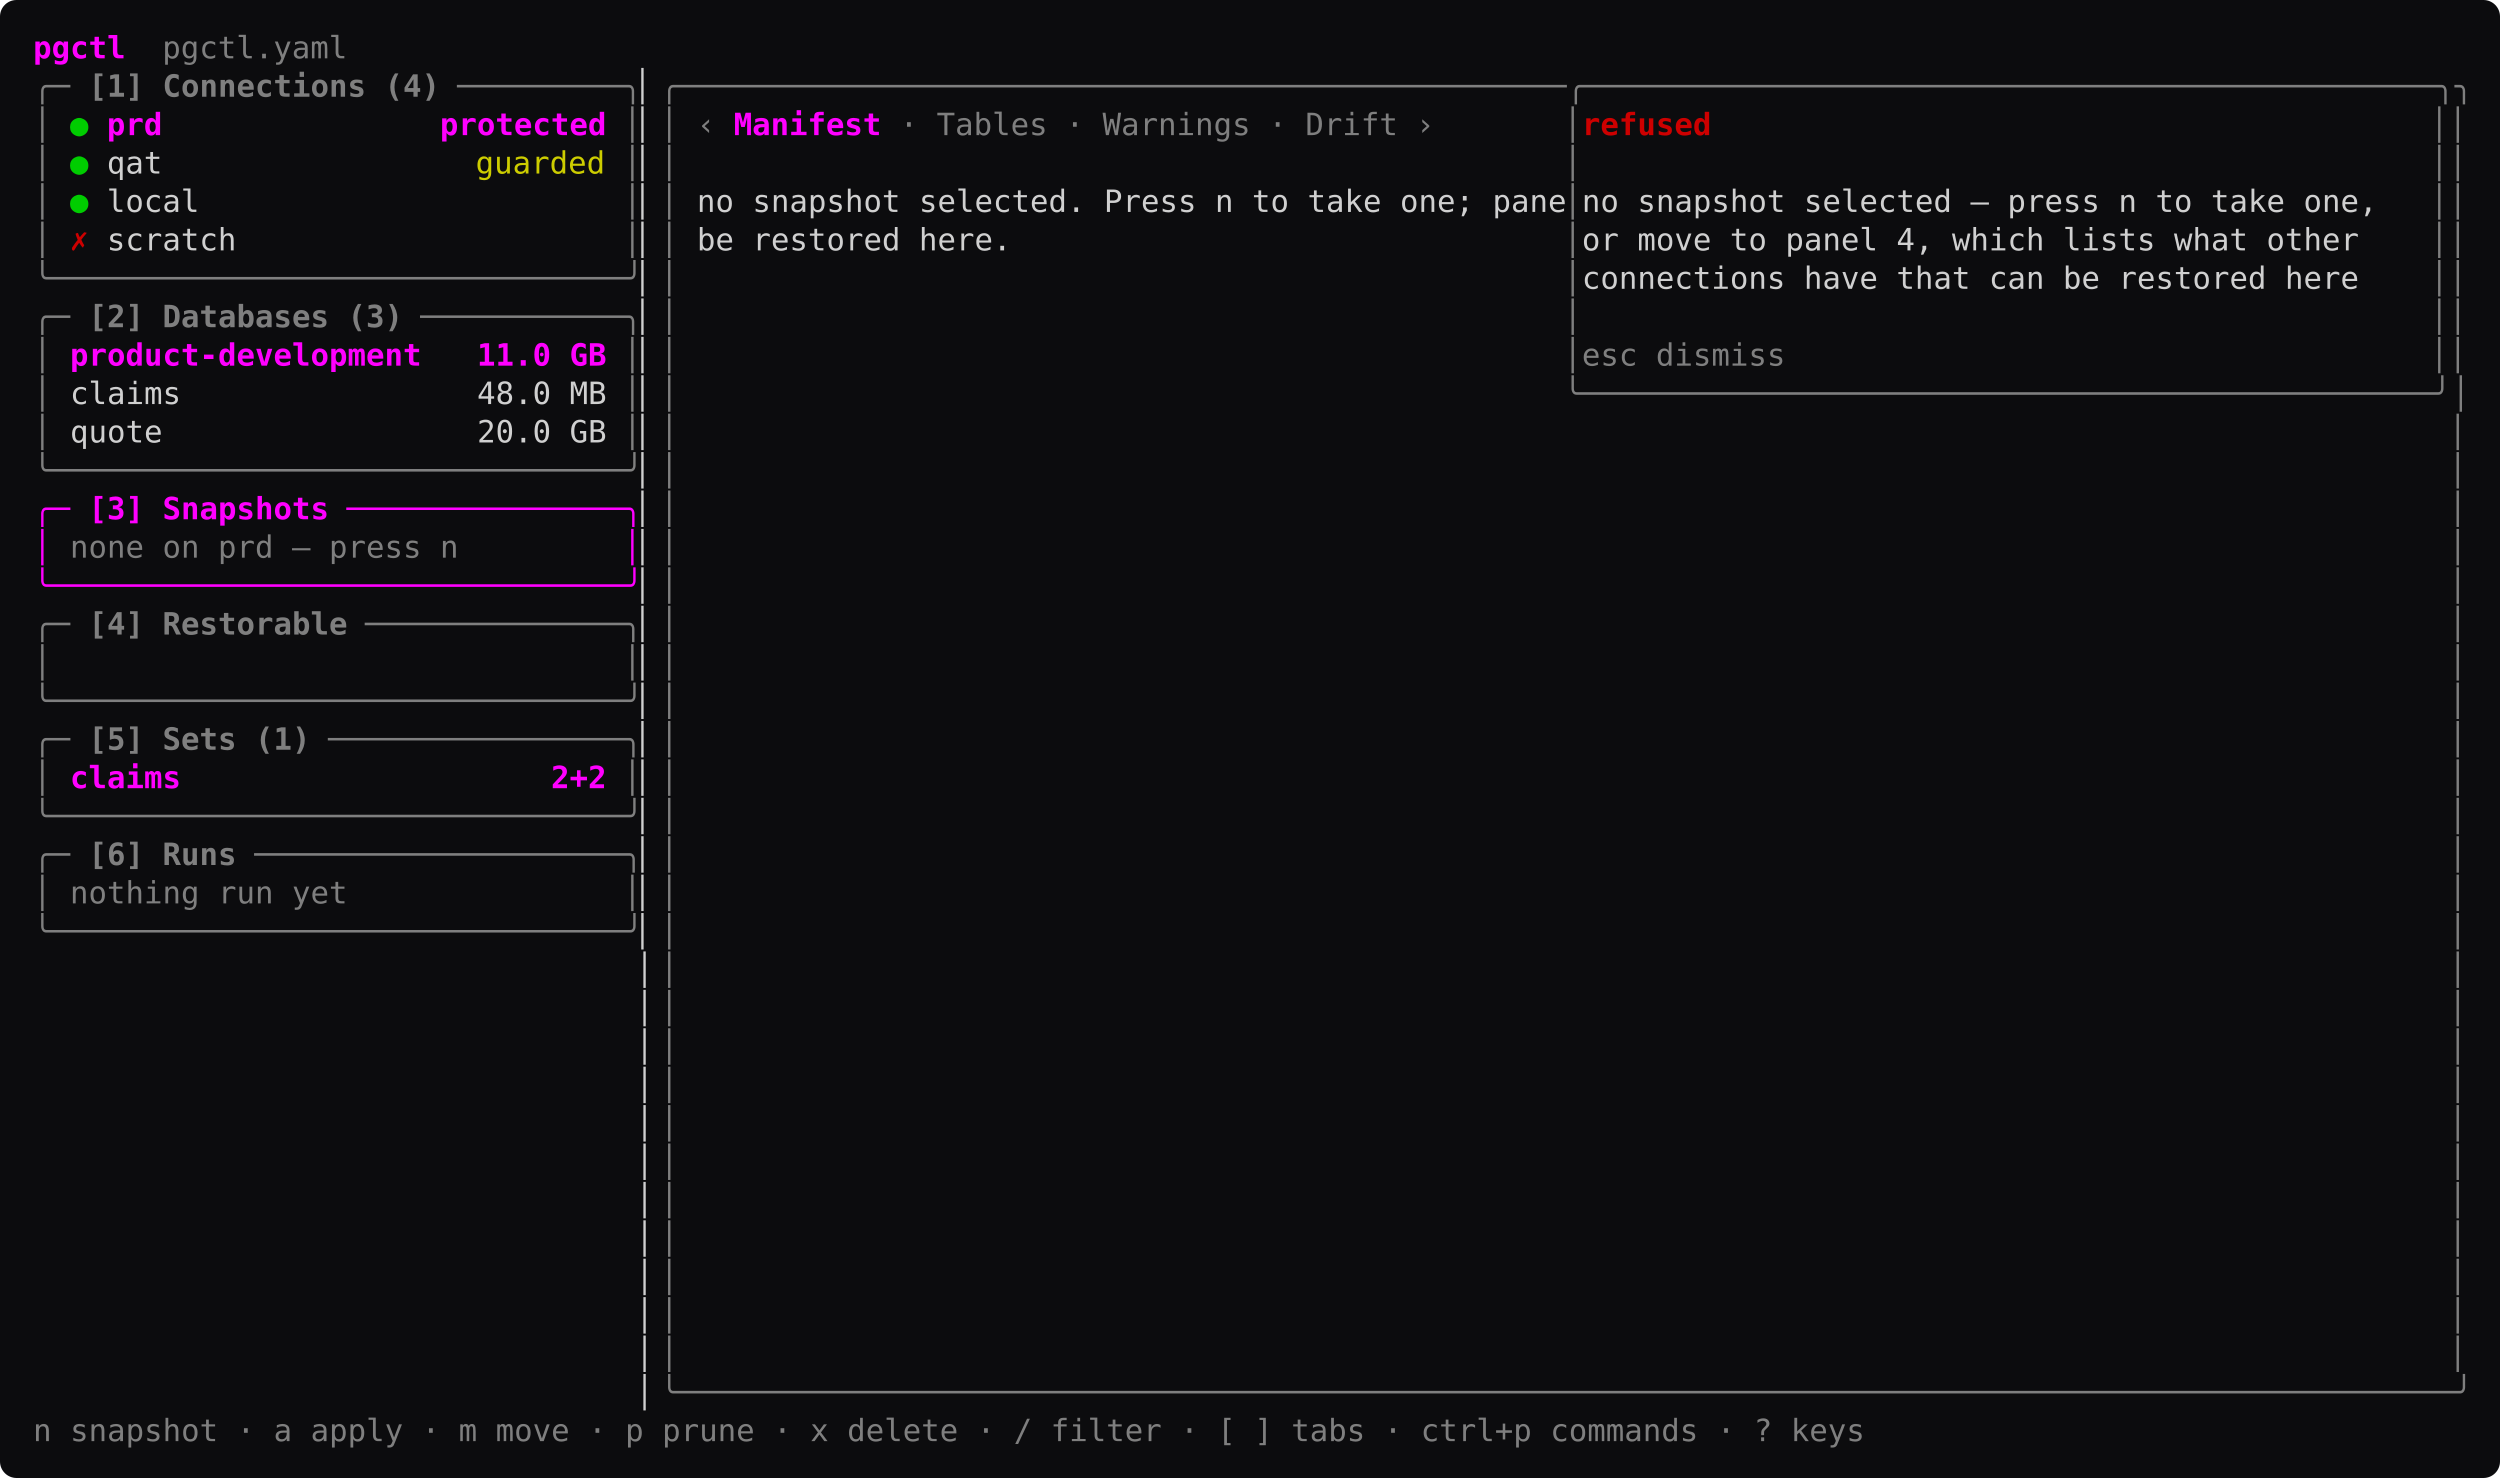
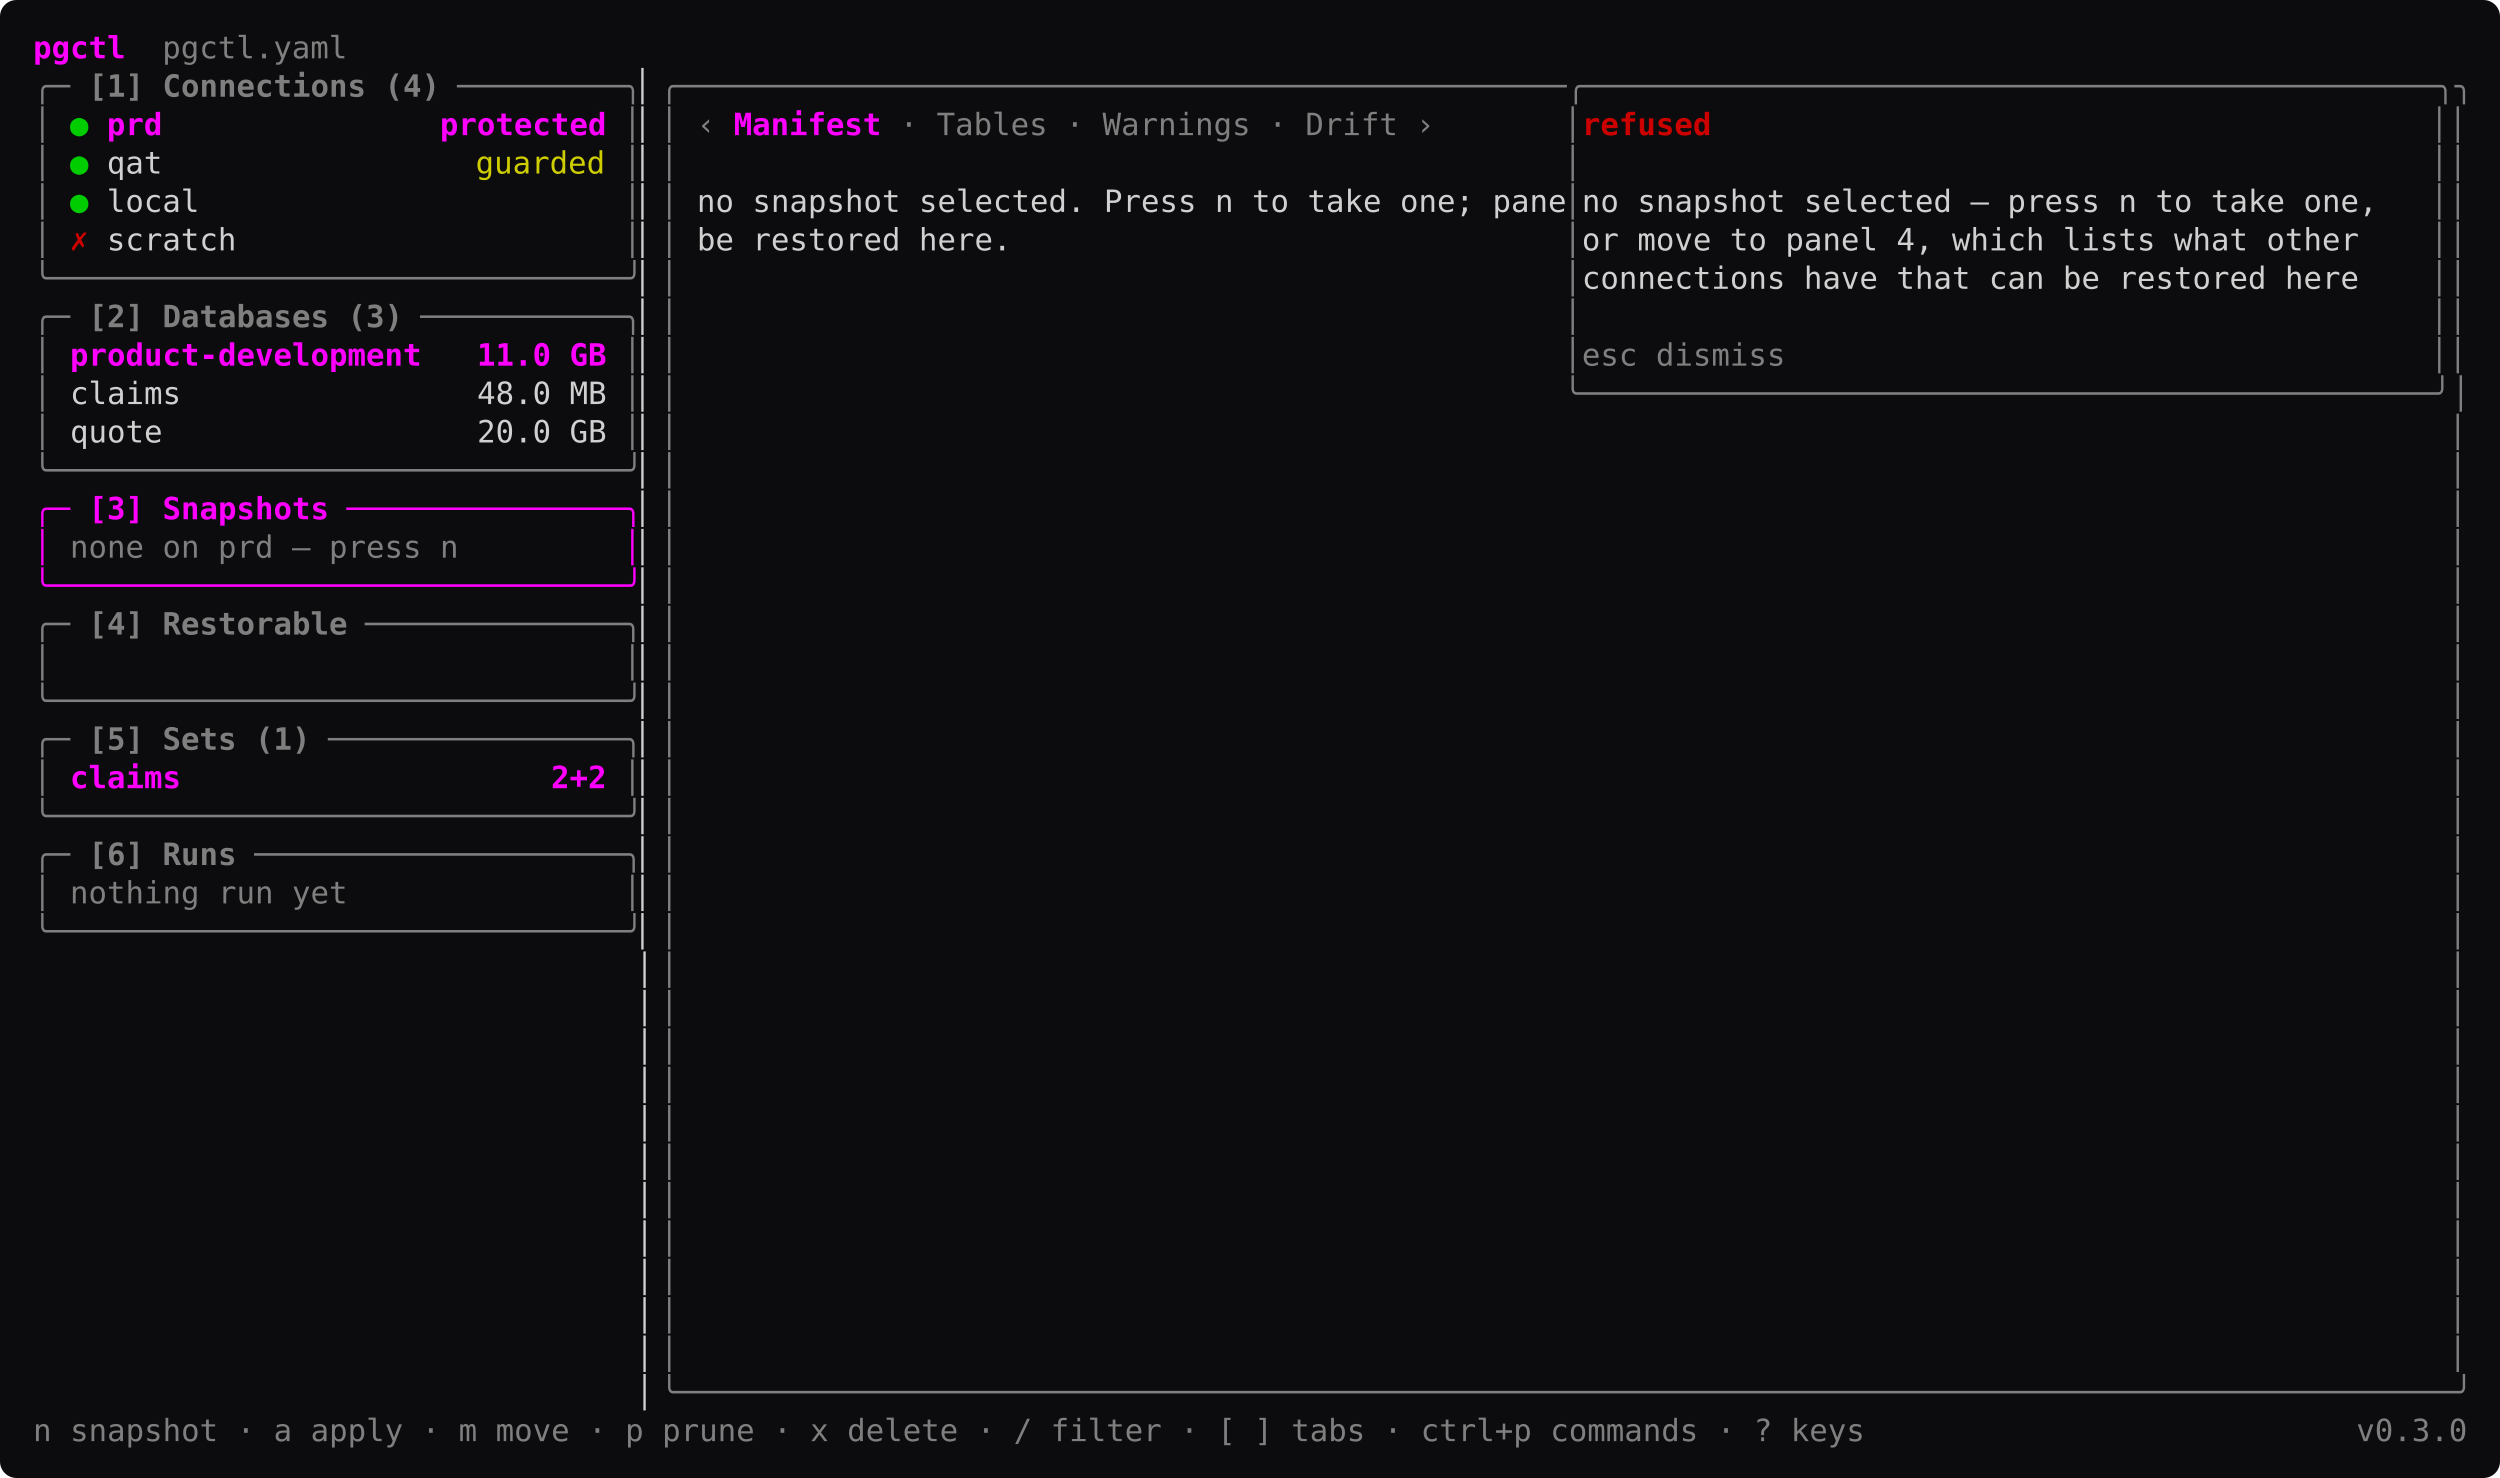
<svg xmlns="http://www.w3.org/2000/svg" width="1057.6" height="625.25" viewBox="0 0 1057.6 625.25" font-family="ui-monospace, 'SF Mono', SFMono-Regular, Menlo, Consolas, 'DejaVu Sans Mono', monospace" font-size="13" role="img">
  <rect width="1057.6" height="625.25" rx="7" fill="#0c0c0e" />
  <text x="14" y="24.68" textLength="39" lengthAdjust="spacing" fill="#ff00ff" font-weight="600" xml:space="preserve">pgctl</text>
  <text x="53" y="24.68" textLength="93.6" lengthAdjust="spacing" fill="#7f7f7f" xml:space="preserve">  pgctl.yaml</text>
  <text x="14" y="40.92" textLength="15.6" lengthAdjust="spacing" fill="#7f7f7f" xml:space="preserve">╭─</text>
  <text x="29.6" y="40.92" textLength="156" lengthAdjust="spacing" fill="#7f7f7f" font-weight="600" xml:space="preserve"> [1] Connections (4)</text>
  <text x="193.4" y="40.92" textLength="78" lengthAdjust="spacing" fill="#7f7f7f" xml:space="preserve">─────────╮</text>
  <text x="271.4" y="40.92" textLength="7.8" lengthAdjust="spacing" fill="#d0d0d0" xml:space="preserve">▏</text>
  <text x="279.2" y="40.92" textLength="764.4" lengthAdjust="spacing" fill="#7f7f7f" xml:space="preserve">╭────────────────────────────────────────────────╭──────────────────────────────────────────────╮╮</text>
  <text x="14" y="57.17" textLength="7.8" lengthAdjust="spacing" fill="#7f7f7f" xml:space="preserve">│</text>
  <text x="29.6" y="57.17" textLength="7.8" lengthAdjust="spacing" fill="#00cd00" xml:space="preserve">●</text>
  <text x="45.2" y="57.17" textLength="210.6" lengthAdjust="spacing" fill="#ff00ff" font-weight="600" xml:space="preserve">prd               protected</text>
  <text x="263.6" y="57.17" textLength="7.8" lengthAdjust="spacing" fill="#7f7f7f" xml:space="preserve">│</text>
  <text x="271.4" y="57.17" textLength="7.8" lengthAdjust="spacing" fill="#d0d0d0" xml:space="preserve">▏</text>
  <text x="279.2" y="57.17" textLength="7.8" lengthAdjust="spacing" fill="#7f7f7f" xml:space="preserve">│</text>
  <text x="294.8" y="57.17" textLength="7.8" lengthAdjust="spacing" fill="#7f7f7f" xml:space="preserve">‹</text>
  <text x="310.4" y="57.17" textLength="7.8" lengthAdjust="spacing" fill="#ff00ff" font-weight="600" xml:space="preserve">M</text>
  <text x="318.2" y="57.17" textLength="7.8" lengthAdjust="spacing" fill="#ff00ff" font-weight="600" xml:space="preserve">a</text>
  <text x="326" y="57.17" textLength="7.8" lengthAdjust="spacing" fill="#ff00ff" font-weight="600" xml:space="preserve">n</text>
  <text x="333.8" y="57.17" textLength="7.8" lengthAdjust="spacing" fill="#ff00ff" font-weight="600" xml:space="preserve">i</text>
  <text x="341.6" y="57.17" textLength="7.8" lengthAdjust="spacing" fill="#ff00ff" font-weight="600" xml:space="preserve">f</text>
  <text x="349.4" y="57.17" textLength="7.8" lengthAdjust="spacing" fill="#ff00ff" font-weight="600" xml:space="preserve">e</text>
  <text x="357.2" y="57.17" textLength="7.8" lengthAdjust="spacing" fill="#ff00ff" font-weight="600" xml:space="preserve">s</text>
  <text x="365" y="57.17" textLength="7.8" lengthAdjust="spacing" fill="#ff00ff" font-weight="600" xml:space="preserve">t</text>
  <text x="380.6" y="57.17" textLength="7.8" lengthAdjust="spacing" fill="#7f7f7f" xml:space="preserve">·</text>
  <text x="388.4" y="57.17" textLength="54.6" lengthAdjust="spacing" fill="#7f7f7f" xml:space="preserve"> Tables</text>
  <text x="450.8" y="57.17" textLength="7.8" lengthAdjust="spacing" fill="#7f7f7f" xml:space="preserve">·</text>
  <text x="458.6" y="57.17" textLength="70.2" lengthAdjust="spacing" fill="#7f7f7f" xml:space="preserve"> Warnings</text>
  <text x="536.6" y="57.17" textLength="7.8" lengthAdjust="spacing" fill="#7f7f7f" xml:space="preserve">·</text>
  <text x="544.4" y="57.17" textLength="46.8" lengthAdjust="spacing" fill="#7f7f7f" xml:space="preserve"> Drift</text>
  <text x="599" y="57.17" textLength="7.8" lengthAdjust="spacing" fill="#7f7f7f" xml:space="preserve">›</text>
  <text x="661.4" y="57.17" textLength="7.8" lengthAdjust="spacing" fill="#7f7f7f" xml:space="preserve">│</text>
  <text x="669.2" y="57.17" textLength="54.6" lengthAdjust="spacing" fill="#cd0000" font-weight="600" xml:space="preserve">refused</text>
  <text x="1028" y="57.17" textLength="15.6" lengthAdjust="spacing" fill="#7f7f7f" xml:space="preserve">││</text>
  <text x="14" y="73.42" textLength="7.8" lengthAdjust="spacing" fill="#7f7f7f" xml:space="preserve">│</text>
  <text x="29.6" y="73.42" textLength="7.8" lengthAdjust="spacing" fill="#00cd00" xml:space="preserve">●</text>
  <text x="45.2" y="73.42" textLength="23.4" lengthAdjust="spacing" fill="#d0d0d0" xml:space="preserve">qat</text>
  <text x="201.2" y="73.42" textLength="54.6" lengthAdjust="spacing" fill="#cdcd00" xml:space="preserve">guarded</text>
  <text x="263.6" y="73.42" textLength="7.8" lengthAdjust="spacing" fill="#7f7f7f" xml:space="preserve">│</text>
  <text x="271.4" y="73.42" textLength="7.8" lengthAdjust="spacing" fill="#d0d0d0" xml:space="preserve">▏</text>
  <text x="279.2" y="73.42" textLength="7.8" lengthAdjust="spacing" fill="#7f7f7f" xml:space="preserve">│</text>
  <text x="661.4" y="73.42" textLength="7.8" lengthAdjust="spacing" fill="#7f7f7f" xml:space="preserve">│</text>
  <text x="1028" y="73.42" textLength="15.6" lengthAdjust="spacing" fill="#7f7f7f" xml:space="preserve">││</text>
  <text x="14" y="89.67" textLength="7.8" lengthAdjust="spacing" fill="#7f7f7f" xml:space="preserve">│</text>
  <text x="29.6" y="89.67" textLength="7.8" lengthAdjust="spacing" fill="#00cd00" xml:space="preserve">●</text>
  <text x="45.2" y="89.67" textLength="39" lengthAdjust="spacing" fill="#d0d0d0" xml:space="preserve">local</text>
  <text x="263.6" y="89.67" textLength="7.8" lengthAdjust="spacing" fill="#7f7f7f" xml:space="preserve">│</text>
  <text x="271.4" y="89.67" textLength="7.8" lengthAdjust="spacing" fill="#d0d0d0" xml:space="preserve">▏</text>
  <text x="279.2" y="89.67" textLength="7.8" lengthAdjust="spacing" fill="#7f7f7f" xml:space="preserve">│</text>
  <text x="287" y="89.67" textLength="374.4" lengthAdjust="spacing" fill="#d0d0d0" xml:space="preserve"> no snapshot selected. Press n to take one; pane</text>
  <text x="661.4" y="89.67" textLength="7.8" lengthAdjust="spacing" fill="#7f7f7f" xml:space="preserve">│</text>
  <text x="669.2" y="89.67" textLength="335.4" lengthAdjust="spacing" fill="#d0d0d0" xml:space="preserve">no snapshot selected — press n to take one,</text>
  <text x="1028" y="89.67" textLength="15.6" lengthAdjust="spacing" fill="#7f7f7f" xml:space="preserve">││</text>
  <text x="14" y="105.92" textLength="7.8" lengthAdjust="spacing" fill="#7f7f7f" xml:space="preserve">│</text>
  <text x="29.6" y="105.92" textLength="7.8" lengthAdjust="spacing" fill="#cd0000" font-weight="600" xml:space="preserve">✗</text>
  <text x="45.2" y="105.92" textLength="54.6" lengthAdjust="spacing" fill="#d0d0d0" xml:space="preserve">scratch</text>
  <text x="263.6" y="105.92" textLength="7.8" lengthAdjust="spacing" fill="#7f7f7f" xml:space="preserve">│</text>
  <text x="271.4" y="105.92" textLength="7.8" lengthAdjust="spacing" fill="#d0d0d0" xml:space="preserve">▏</text>
  <text x="279.2" y="105.92" textLength="7.8" lengthAdjust="spacing" fill="#7f7f7f" xml:space="preserve">│</text>
  <text x="287" y="105.92" textLength="140.4" lengthAdjust="spacing" fill="#d0d0d0" xml:space="preserve"> be restored here.</text>
  <text x="661.4" y="105.92" textLength="7.8" lengthAdjust="spacing" fill="#7f7f7f" xml:space="preserve">│</text>
  <text x="669.2" y="105.92" textLength="327.6" lengthAdjust="spacing" fill="#d0d0d0" xml:space="preserve">or move to panel 4, which lists what other</text>
  <text x="1028" y="105.92" textLength="15.6" lengthAdjust="spacing" fill="#7f7f7f" xml:space="preserve">││</text>
  <text x="14" y="122.17" textLength="257.4" lengthAdjust="spacing" fill="#7f7f7f" xml:space="preserve">╰───────────────────────────────╯</text>
  <text x="271.4" y="122.17" textLength="7.8" lengthAdjust="spacing" fill="#d0d0d0" xml:space="preserve">▏</text>
  <text x="279.2" y="122.17" textLength="7.8" lengthAdjust="spacing" fill="#7f7f7f" xml:space="preserve">│</text>
  <text x="661.4" y="122.17" textLength="7.8" lengthAdjust="spacing" fill="#7f7f7f" xml:space="preserve">│</text>
  <text x="669.2" y="122.17" textLength="327.6" lengthAdjust="spacing" fill="#d0d0d0" xml:space="preserve">connections have that can be restored here</text>
  <text x="1028" y="122.17" textLength="15.6" lengthAdjust="spacing" fill="#7f7f7f" xml:space="preserve">││</text>
  <text x="14" y="138.43" textLength="15.6" lengthAdjust="spacing" fill="#7f7f7f" xml:space="preserve">╭─</text>
  <text x="29.6" y="138.43" textLength="140.4" lengthAdjust="spacing" fill="#7f7f7f" font-weight="600" xml:space="preserve"> [2] Databases (3)</text>
  <text x="177.8" y="138.43" textLength="93.6" lengthAdjust="spacing" fill="#7f7f7f" xml:space="preserve">───────────╮</text>
  <text x="271.4" y="138.43" textLength="7.8" lengthAdjust="spacing" fill="#d0d0d0" xml:space="preserve">▏</text>
  <text x="279.2" y="138.43" textLength="7.8" lengthAdjust="spacing" fill="#7f7f7f" xml:space="preserve">│</text>
  <text x="661.4" y="138.43" textLength="7.8" lengthAdjust="spacing" fill="#7f7f7f" xml:space="preserve">│</text>
  <text x="1028" y="138.43" textLength="15.6" lengthAdjust="spacing" fill="#7f7f7f" xml:space="preserve">││</text>
  <text x="14" y="154.68" textLength="7.8" lengthAdjust="spacing" fill="#7f7f7f" xml:space="preserve">│</text>
  <text x="29.6" y="154.68" textLength="226.2" lengthAdjust="spacing" fill="#ff00ff" font-weight="600" xml:space="preserve">product-development   11.0 GB</text>
  <text x="263.6" y="154.68" textLength="7.8" lengthAdjust="spacing" fill="#7f7f7f" xml:space="preserve">│</text>
  <text x="271.4" y="154.68" textLength="7.8" lengthAdjust="spacing" fill="#d0d0d0" xml:space="preserve">▏</text>
  <text x="279.2" y="154.68" textLength="7.8" lengthAdjust="spacing" fill="#7f7f7f" xml:space="preserve">│</text>
  <text x="661.4" y="154.68" textLength="7.8" lengthAdjust="spacing" fill="#7f7f7f" xml:space="preserve">│</text>
  <text x="669.2" y="154.68" textLength="85.8" lengthAdjust="spacing" fill="#7f7f7f" xml:space="preserve">esc dismiss</text>
  <text x="1028" y="154.68" textLength="15.6" lengthAdjust="spacing" fill="#7f7f7f" xml:space="preserve">││</text>
  <text x="14" y="170.93" textLength="7.8" lengthAdjust="spacing" fill="#7f7f7f" xml:space="preserve">│</text>
  <text x="21.8" y="170.93" textLength="234" lengthAdjust="spacing" fill="#d0d0d0" xml:space="preserve"> claims                48.0 MB</text>
  <text x="263.6" y="170.93" textLength="7.8" lengthAdjust="spacing" fill="#7f7f7f" xml:space="preserve">│</text>
  <text x="271.4" y="170.93" textLength="7.8" lengthAdjust="spacing" fill="#d0d0d0" xml:space="preserve">▏</text>
  <text x="279.2" y="170.93" textLength="7.8" lengthAdjust="spacing" fill="#7f7f7f" xml:space="preserve">│</text>
  <text x="661.4" y="170.93" textLength="382.2" lengthAdjust="spacing" fill="#7f7f7f" xml:space="preserve">╰──────────────────────────────────────────────╯│</text>
  <text x="14" y="187.18" textLength="7.8" lengthAdjust="spacing" fill="#7f7f7f" xml:space="preserve">│</text>
  <text x="21.8" y="187.18" textLength="234" lengthAdjust="spacing" fill="#d0d0d0" xml:space="preserve"> quote                 20.0 GB</text>
  <text x="263.6" y="187.18" textLength="7.8" lengthAdjust="spacing" fill="#7f7f7f" xml:space="preserve">│</text>
  <text x="271.4" y="187.18" textLength="7.8" lengthAdjust="spacing" fill="#d0d0d0" xml:space="preserve">▏</text>
  <text x="279.2" y="187.18" textLength="7.8" lengthAdjust="spacing" fill="#7f7f7f" xml:space="preserve">│</text>
  <text x="1035.8" y="187.18" textLength="7.8" lengthAdjust="spacing" fill="#7f7f7f" xml:space="preserve">│</text>
  <text x="14" y="203.43" textLength="257.4" lengthAdjust="spacing" fill="#7f7f7f" xml:space="preserve">╰───────────────────────────────╯</text>
  <text x="271.4" y="203.43" textLength="7.8" lengthAdjust="spacing" fill="#d0d0d0" xml:space="preserve">▏</text>
  <text x="279.2" y="203.43" textLength="7.8" lengthAdjust="spacing" fill="#7f7f7f" xml:space="preserve">│</text>
  <text x="1035.8" y="203.43" textLength="7.8" lengthAdjust="spacing" fill="#7f7f7f" xml:space="preserve">│</text>
  <text x="14" y="219.68" textLength="15.6" lengthAdjust="spacing" fill="#ff00ff" xml:space="preserve">╭─</text>
  <text x="29.6" y="219.68" textLength="109.2" lengthAdjust="spacing" fill="#ff00ff" font-weight="600" xml:space="preserve"> [3] Snapshots</text>
  <text x="146.6" y="219.68" textLength="124.8" lengthAdjust="spacing" fill="#ff00ff" xml:space="preserve">───────────────╮</text>
  <text x="271.4" y="219.68" textLength="7.8" lengthAdjust="spacing" fill="#d0d0d0" xml:space="preserve">▏</text>
  <text x="279.2" y="219.68" textLength="7.8" lengthAdjust="spacing" fill="#7f7f7f" xml:space="preserve">│</text>
  <text x="1035.8" y="219.68" textLength="7.8" lengthAdjust="spacing" fill="#7f7f7f" xml:space="preserve">│</text>
  <text x="14" y="235.93" textLength="7.8" lengthAdjust="spacing" fill="#ff00ff" xml:space="preserve">│</text>
  <text x="29.6" y="235.93" textLength="163.8" lengthAdjust="spacing" fill="#7f7f7f" xml:space="preserve">none on prd — press n</text>
  <text x="263.6" y="235.93" textLength="7.8" lengthAdjust="spacing" fill="#ff00ff" xml:space="preserve">│</text>
  <text x="271.4" y="235.93" textLength="7.8" lengthAdjust="spacing" fill="#d0d0d0" xml:space="preserve">▏</text>
  <text x="279.2" y="235.93" textLength="7.8" lengthAdjust="spacing" fill="#7f7f7f" xml:space="preserve">│</text>
  <text x="1035.8" y="235.93" textLength="7.8" lengthAdjust="spacing" fill="#7f7f7f" xml:space="preserve">│</text>
  <text x="14" y="252.18" textLength="257.4" lengthAdjust="spacing" fill="#ff00ff" xml:space="preserve">╰───────────────────────────────╯</text>
  <text x="271.4" y="252.18" textLength="7.8" lengthAdjust="spacing" fill="#d0d0d0" xml:space="preserve">▏</text>
  <text x="279.2" y="252.18" textLength="7.8" lengthAdjust="spacing" fill="#7f7f7f" xml:space="preserve">│</text>
  <text x="1035.8" y="252.18" textLength="7.8" lengthAdjust="spacing" fill="#7f7f7f" xml:space="preserve">│</text>
  <text x="14" y="268.43" textLength="15.6" lengthAdjust="spacing" fill="#7f7f7f" xml:space="preserve">╭─</text>
  <text x="29.6" y="268.43" textLength="117" lengthAdjust="spacing" fill="#7f7f7f" font-weight="600" xml:space="preserve"> [4] Restorable</text>
  <text x="154.4" y="268.43" textLength="117" lengthAdjust="spacing" fill="#7f7f7f" xml:space="preserve">──────────────╮</text>
  <text x="271.4" y="268.43" textLength="7.8" lengthAdjust="spacing" fill="#d0d0d0" xml:space="preserve">▏</text>
  <text x="279.2" y="268.43" textLength="7.8" lengthAdjust="spacing" fill="#7f7f7f" xml:space="preserve">│</text>
  <text x="1035.8" y="268.43" textLength="7.8" lengthAdjust="spacing" fill="#7f7f7f" xml:space="preserve">│</text>
  <text x="14" y="284.68" textLength="7.8" lengthAdjust="spacing" fill="#7f7f7f" xml:space="preserve">│</text>
  <text x="263.6" y="284.68" textLength="7.8" lengthAdjust="spacing" fill="#7f7f7f" xml:space="preserve">│</text>
  <text x="271.4" y="284.68" textLength="7.8" lengthAdjust="spacing" fill="#d0d0d0" xml:space="preserve">▏</text>
  <text x="279.2" y="284.68" textLength="7.8" lengthAdjust="spacing" fill="#7f7f7f" xml:space="preserve">│</text>
  <text x="1035.8" y="284.68" textLength="7.8" lengthAdjust="spacing" fill="#7f7f7f" xml:space="preserve">│</text>
  <text x="14" y="300.93" textLength="257.4" lengthAdjust="spacing" fill="#7f7f7f" xml:space="preserve">╰───────────────────────────────╯</text>
  <text x="271.4" y="300.93" textLength="7.8" lengthAdjust="spacing" fill="#d0d0d0" xml:space="preserve">▏</text>
  <text x="279.2" y="300.93" textLength="7.8" lengthAdjust="spacing" fill="#7f7f7f" xml:space="preserve">│</text>
  <text x="1035.8" y="300.93" textLength="7.8" lengthAdjust="spacing" fill="#7f7f7f" xml:space="preserve">│</text>
  <text x="14" y="317.18" textLength="15.6" lengthAdjust="spacing" fill="#7f7f7f" xml:space="preserve">╭─</text>
  <text x="29.6" y="317.18" textLength="101.4" lengthAdjust="spacing" fill="#7f7f7f" font-weight="600" xml:space="preserve"> [5] Sets (1)</text>
  <text x="138.8" y="317.18" textLength="132.6" lengthAdjust="spacing" fill="#7f7f7f" xml:space="preserve">────────────────╮</text>
  <text x="271.4" y="317.18" textLength="7.8" lengthAdjust="spacing" fill="#d0d0d0" xml:space="preserve">▏</text>
  <text x="279.2" y="317.18" textLength="7.8" lengthAdjust="spacing" fill="#7f7f7f" xml:space="preserve">│</text>
  <text x="1035.8" y="317.18" textLength="7.8" lengthAdjust="spacing" fill="#7f7f7f" xml:space="preserve">│</text>
  <text x="14" y="333.43" textLength="7.8" lengthAdjust="spacing" fill="#7f7f7f" xml:space="preserve">│</text>
  <text x="29.6" y="333.43" textLength="226.2" lengthAdjust="spacing" fill="#ff00ff" font-weight="600" xml:space="preserve">claims                    2+2</text>
  <text x="263.6" y="333.43" textLength="7.8" lengthAdjust="spacing" fill="#7f7f7f" xml:space="preserve">│</text>
  <text x="271.4" y="333.43" textLength="7.8" lengthAdjust="spacing" fill="#d0d0d0" xml:space="preserve">▏</text>
  <text x="279.2" y="333.43" textLength="7.8" lengthAdjust="spacing" fill="#7f7f7f" xml:space="preserve">│</text>
  <text x="1035.8" y="333.43" textLength="7.8" lengthAdjust="spacing" fill="#7f7f7f" xml:space="preserve">│</text>
  <text x="14" y="349.68" textLength="257.4" lengthAdjust="spacing" fill="#7f7f7f" xml:space="preserve">╰───────────────────────────────╯</text>
  <text x="271.4" y="349.68" textLength="7.8" lengthAdjust="spacing" fill="#d0d0d0" xml:space="preserve">▏</text>
  <text x="279.2" y="349.68" textLength="7.8" lengthAdjust="spacing" fill="#7f7f7f" xml:space="preserve">│</text>
  <text x="1035.8" y="349.68" textLength="7.8" lengthAdjust="spacing" fill="#7f7f7f" xml:space="preserve">│</text>
  <text x="14" y="365.93" textLength="15.6" lengthAdjust="spacing" fill="#7f7f7f" xml:space="preserve">╭─</text>
  <text x="29.6" y="365.93" textLength="70.2" lengthAdjust="spacing" fill="#7f7f7f" font-weight="600" xml:space="preserve"> [6] Runs</text>
  <text x="107.6" y="365.93" textLength="163.8" lengthAdjust="spacing" fill="#7f7f7f" xml:space="preserve">────────────────────╮</text>
  <text x="271.4" y="365.93" textLength="7.8" lengthAdjust="spacing" fill="#d0d0d0" xml:space="preserve">▏</text>
  <text x="279.2" y="365.93" textLength="7.8" lengthAdjust="spacing" fill="#7f7f7f" xml:space="preserve">│</text>
  <text x="1035.8" y="365.93" textLength="7.8" lengthAdjust="spacing" fill="#7f7f7f" xml:space="preserve">│</text>
  <text x="14" y="382.18" textLength="7.8" lengthAdjust="spacing" fill="#7f7f7f" xml:space="preserve">│</text>
  <text x="29.6" y="382.18" textLength="117" lengthAdjust="spacing" fill="#7f7f7f" xml:space="preserve">nothing run yet</text>
  <text x="263.6" y="382.18" textLength="7.8" lengthAdjust="spacing" fill="#7f7f7f" xml:space="preserve">│</text>
  <text x="271.4" y="382.18" textLength="7.8" lengthAdjust="spacing" fill="#d0d0d0" xml:space="preserve">▏</text>
  <text x="279.2" y="382.18" textLength="7.8" lengthAdjust="spacing" fill="#7f7f7f" xml:space="preserve">│</text>
  <text x="1035.8" y="382.18" textLength="7.8" lengthAdjust="spacing" fill="#7f7f7f" xml:space="preserve">│</text>
  <text x="14" y="398.43" textLength="257.4" lengthAdjust="spacing" fill="#7f7f7f" xml:space="preserve">╰───────────────────────────────╯</text>
  <text x="271.4" y="398.43" textLength="7.8" lengthAdjust="spacing" fill="#d0d0d0" xml:space="preserve">▏</text>
  <text x="279.2" y="398.43" textLength="7.8" lengthAdjust="spacing" fill="#7f7f7f" xml:space="preserve">│</text>
  <text x="1035.8" y="398.43" textLength="7.8" lengthAdjust="spacing" fill="#7f7f7f" xml:space="preserve">│</text>
  <text x="14" y="414.68" textLength="265.2" lengthAdjust="spacing" fill="#d0d0d0" xml:space="preserve">                                 ▏</text>
  <text x="279.2" y="414.68" textLength="7.8" lengthAdjust="spacing" fill="#7f7f7f" xml:space="preserve">│</text>
  <text x="1035.8" y="414.68" textLength="7.8" lengthAdjust="spacing" fill="#7f7f7f" xml:space="preserve">│</text>
  <text x="14" y="430.93" textLength="265.2" lengthAdjust="spacing" fill="#d0d0d0" xml:space="preserve">                                 ▏</text>
  <text x="279.2" y="430.93" textLength="7.8" lengthAdjust="spacing" fill="#7f7f7f" xml:space="preserve">│</text>
  <text x="1035.8" y="430.93" textLength="7.8" lengthAdjust="spacing" fill="#7f7f7f" xml:space="preserve">│</text>
  <text x="14" y="447.18" textLength="265.2" lengthAdjust="spacing" fill="#d0d0d0" xml:space="preserve">                                 ▏</text>
  <text x="279.2" y="447.18" textLength="7.8" lengthAdjust="spacing" fill="#7f7f7f" xml:space="preserve">│</text>
  <text x="1035.8" y="447.18" textLength="7.8" lengthAdjust="spacing" fill="#7f7f7f" xml:space="preserve">│</text>
  <text x="14" y="463.43" textLength="265.2" lengthAdjust="spacing" fill="#d0d0d0" xml:space="preserve">                                 ▏</text>
  <text x="279.2" y="463.43" textLength="7.8" lengthAdjust="spacing" fill="#7f7f7f" xml:space="preserve">│</text>
  <text x="1035.8" y="463.43" textLength="7.8" lengthAdjust="spacing" fill="#7f7f7f" xml:space="preserve">│</text>
  <text x="14" y="479.68" textLength="265.2" lengthAdjust="spacing" fill="#d0d0d0" xml:space="preserve">                                 ▏</text>
  <text x="279.2" y="479.68" textLength="7.8" lengthAdjust="spacing" fill="#7f7f7f" xml:space="preserve">│</text>
  <text x="1035.8" y="479.68" textLength="7.8" lengthAdjust="spacing" fill="#7f7f7f" xml:space="preserve">│</text>
  <text x="14" y="495.93" textLength="265.2" lengthAdjust="spacing" fill="#d0d0d0" xml:space="preserve">                                 ▏</text>
  <text x="279.2" y="495.93" textLength="7.8" lengthAdjust="spacing" fill="#7f7f7f" xml:space="preserve">│</text>
  <text x="1035.8" y="495.93" textLength="7.8" lengthAdjust="spacing" fill="#7f7f7f" xml:space="preserve">│</text>
  <text x="14" y="512.17" textLength="265.2" lengthAdjust="spacing" fill="#d0d0d0" xml:space="preserve">                                 ▏</text>
  <text x="279.2" y="512.17" textLength="7.8" lengthAdjust="spacing" fill="#7f7f7f" xml:space="preserve">│</text>
  <text x="1035.8" y="512.17" textLength="7.8" lengthAdjust="spacing" fill="#7f7f7f" xml:space="preserve">│</text>
  <text x="14" y="528.42" textLength="265.2" lengthAdjust="spacing" fill="#d0d0d0" xml:space="preserve">                                 ▏</text>
  <text x="279.2" y="528.42" textLength="7.8" lengthAdjust="spacing" fill="#7f7f7f" xml:space="preserve">│</text>
  <text x="1035.8" y="528.42" textLength="7.8" lengthAdjust="spacing" fill="#7f7f7f" xml:space="preserve">│</text>
  <text x="14" y="544.67" textLength="265.2" lengthAdjust="spacing" fill="#d0d0d0" xml:space="preserve">                                 ▏</text>
  <text x="279.2" y="544.67" textLength="7.8" lengthAdjust="spacing" fill="#7f7f7f" xml:space="preserve">│</text>
  <text x="1035.8" y="544.67" textLength="7.8" lengthAdjust="spacing" fill="#7f7f7f" xml:space="preserve">│</text>
  <text x="14" y="560.92" textLength="265.2" lengthAdjust="spacing" fill="#d0d0d0" xml:space="preserve">                                 ▏</text>
  <text x="279.2" y="560.92" textLength="7.8" lengthAdjust="spacing" fill="#7f7f7f" xml:space="preserve">│</text>
  <text x="1035.8" y="560.92" textLength="7.8" lengthAdjust="spacing" fill="#7f7f7f" xml:space="preserve">│</text>
  <text x="14" y="577.17" textLength="265.2" lengthAdjust="spacing" fill="#d0d0d0" xml:space="preserve">                                 ▏</text>
  <text x="279.2" y="577.17" textLength="7.8" lengthAdjust="spacing" fill="#7f7f7f" xml:space="preserve">│</text>
  <text x="1035.8" y="577.17" textLength="7.8" lengthAdjust="spacing" fill="#7f7f7f" xml:space="preserve">│</text>
  <text x="14" y="593.42" textLength="265.2" lengthAdjust="spacing" fill="#d0d0d0" xml:space="preserve">                                 ▏</text>
  <text x="279.2" y="593.42" textLength="764.4" lengthAdjust="spacing" fill="#7f7f7f" xml:space="preserve">╰────────────────────────────────────────────────────────────────────────────────────────────────╯</text>
  <text x="14" y="609.67" textLength="772.2" lengthAdjust="spacing" fill="#7f7f7f" xml:space="preserve">n snapshot · a apply · m move · p prune · x delete · / filter · [ ] tabs · ctrl+p commands · ? keys</text>
+   <text x="996.8" y="609.67" textLength="46.8" lengthAdjust="spacing" fill="#7f7f7f" xml:space="preserve">v0.3.0</text>
</svg>
